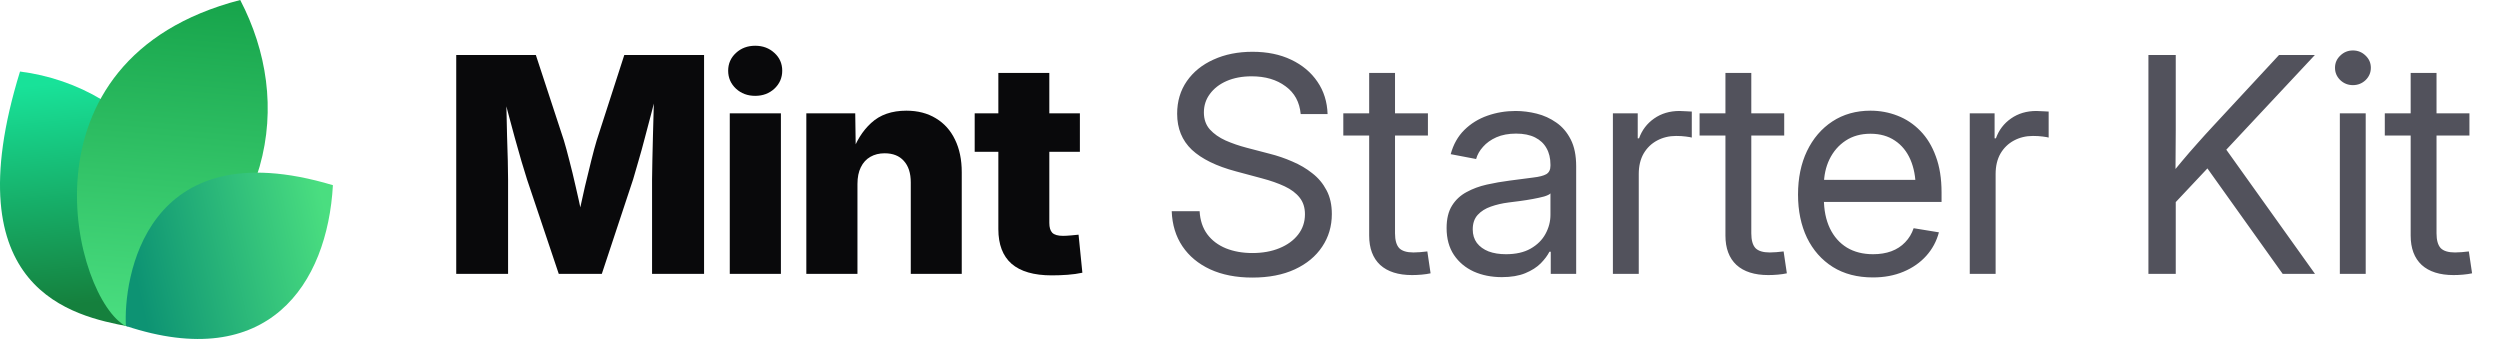
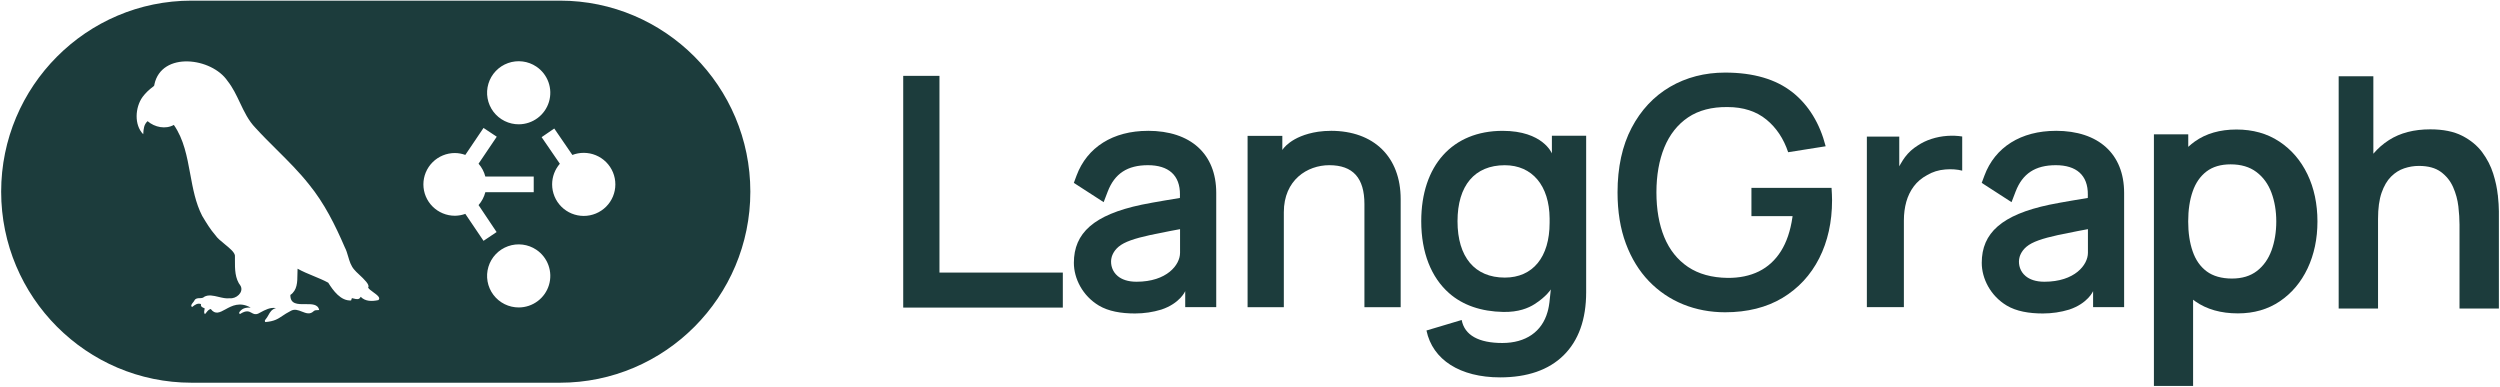
- <svg xmlns="http://www.w3.org/2000/svg" width="177" height="24" viewBox="0 0 177 24" fill="none">
-   <path d="M9.061 23.108C5.268 22.377 -3.391 20.627 1.417 5.064C9.634 6.099 16.973 14.064 9.061 23.108Z" fill="url(#paint0_linear_17557_2020)" />
-   <path d="M8.919 23.094C5.276 21.222 0.784 4.209 17.007 0C20.757 7.193 19.621 16.545 8.919 23.094Z" fill="url(#paint1_linear_17557_2020)" />
-   <path d="M8.914 23.079C8.735 19.882 10.159 9.085 23.57 13.111C23.181 20.123 18.984 26.418 8.914 23.079Z" fill="url(#paint2_linear_17557_2020)" />
-   <path d="M32.301 19.392V3.894H37.938L39.925 9.948C40.036 10.315 40.164 10.787 40.31 11.362C40.462 11.938 40.611 12.552 40.757 13.204C40.91 13.855 41.048 14.483 41.173 15.086C41.305 15.682 41.412 16.192 41.495 16.615H40.695C40.771 16.192 40.871 15.682 40.996 15.086C41.128 14.49 41.267 13.866 41.412 13.214C41.565 12.562 41.714 11.948 41.86 11.373C42.005 10.79 42.133 10.315 42.244 9.948L44.2 3.894H49.848V19.392H46.166V12.704C46.166 12.357 46.173 11.917 46.187 11.383C46.2 10.849 46.214 10.27 46.228 9.646C46.249 9.022 46.266 8.391 46.28 7.753C46.301 7.115 46.311 6.519 46.311 5.964H46.623C46.485 6.561 46.332 7.181 46.166 7.826C45.999 8.471 45.833 9.102 45.666 9.719C45.507 10.336 45.351 10.901 45.198 11.414C45.053 11.928 44.928 12.357 44.824 12.704L42.608 19.392H39.561L37.314 12.704C37.203 12.357 37.072 11.928 36.919 11.414C36.773 10.901 36.614 10.34 36.441 9.729C36.274 9.112 36.104 8.481 35.931 7.836C35.764 7.192 35.608 6.567 35.463 5.964H35.827C35.834 6.512 35.844 7.105 35.858 7.743C35.872 8.374 35.886 9.005 35.9 9.636C35.92 10.26 35.938 10.839 35.952 11.373C35.965 11.907 35.972 12.351 35.972 12.704V19.392H32.301ZM51.668 19.392V8.024H55.288V19.392H51.668ZM53.468 6.786C52.927 6.786 52.473 6.616 52.105 6.276C51.738 5.93 51.554 5.507 51.554 5.007C51.554 4.508 51.738 4.088 52.105 3.749C52.473 3.409 52.927 3.239 53.468 3.239C54.009 3.239 54.463 3.409 54.83 3.749C55.198 4.082 55.382 4.501 55.382 5.007C55.382 5.507 55.198 5.93 54.83 6.276C54.463 6.616 54.009 6.786 53.468 6.786ZM60.708 13.027V19.392H57.088V8.024H60.551L60.593 10.967H60.281C60.593 10.024 61.061 9.268 61.685 8.7C62.309 8.124 63.138 7.836 64.171 7.836C64.975 7.836 65.672 8.017 66.262 8.377C66.851 8.731 67.302 9.234 67.614 9.885C67.933 10.537 68.092 11.307 68.092 12.194V19.392H64.483V12.912C64.483 12.26 64.32 11.754 63.994 11.394C63.675 11.033 63.221 10.853 62.632 10.853C62.25 10.853 61.914 10.936 61.623 11.102C61.332 11.269 61.106 11.515 60.947 11.841C60.787 12.16 60.708 12.555 60.708 13.027ZM76.456 8.024V10.749H69.008V8.024H76.456ZM70.683 5.163H74.292V15.783C74.292 16.102 74.361 16.334 74.5 16.48C74.646 16.625 74.899 16.698 75.259 16.698C75.405 16.698 75.596 16.688 75.831 16.667C76.074 16.646 76.251 16.629 76.362 16.615L76.632 19.309C76.313 19.378 75.963 19.427 75.582 19.455C75.207 19.482 74.836 19.496 74.469 19.496C73.2 19.496 72.25 19.222 71.619 18.674C70.995 18.127 70.683 17.308 70.683 16.22V5.163Z" fill="#09090B" />
-   <path d="M88.667 19.652C87.523 19.652 86.528 19.458 85.682 19.07C84.843 18.681 84.188 18.137 83.716 17.437C83.245 16.736 82.992 15.908 82.957 14.951H84.933C84.968 15.596 85.148 16.14 85.474 16.584C85.8 17.021 86.24 17.354 86.795 17.582C87.35 17.804 87.974 17.915 88.667 17.915C89.388 17.915 90.026 17.801 90.581 17.572C91.143 17.343 91.583 17.024 91.902 16.615C92.228 16.199 92.391 15.717 92.391 15.169C92.391 14.698 92.266 14.306 92.017 13.994C91.767 13.675 91.413 13.408 90.956 13.193C90.498 12.978 89.954 12.787 89.323 12.621L87.502 12.132C86.123 11.765 85.082 11.255 84.382 10.603C83.689 9.944 83.342 9.095 83.342 8.055C83.342 7.174 83.571 6.404 84.028 5.746C84.486 5.087 85.117 4.577 85.921 4.217C86.726 3.849 87.645 3.666 88.678 3.666C89.718 3.666 90.63 3.853 91.413 4.227C92.204 4.602 92.824 5.122 93.275 5.787C93.726 6.446 93.965 7.209 93.993 8.076H92.089C92.013 7.23 91.656 6.574 91.018 6.11C90.387 5.638 89.586 5.403 88.615 5.403C87.95 5.403 87.36 5.513 86.847 5.735C86.341 5.957 85.946 6.262 85.661 6.651C85.377 7.032 85.235 7.469 85.235 7.961C85.235 8.447 85.377 8.849 85.661 9.168C85.946 9.48 86.317 9.74 86.774 9.948C87.232 10.149 87.724 10.319 88.251 10.457L89.884 10.884C90.439 11.023 90.977 11.206 91.496 11.435C92.023 11.657 92.495 11.934 92.911 12.267C93.334 12.593 93.67 12.995 93.92 13.474C94.17 13.945 94.294 14.504 94.294 15.149C94.294 16.015 94.066 16.788 93.608 17.468C93.157 18.148 92.512 18.681 91.673 19.07C90.834 19.458 89.832 19.652 88.667 19.652ZM101.097 8.024V9.594H95.106V8.024H101.097ZM96.937 5.163H98.767V16.521C98.767 17 98.865 17.347 99.059 17.562C99.26 17.77 99.6 17.874 100.078 17.874C100.21 17.874 100.366 17.867 100.546 17.853C100.733 17.832 100.903 17.815 101.056 17.801L101.285 19.351C101.097 19.392 100.886 19.423 100.65 19.444C100.414 19.465 100.189 19.475 99.974 19.475C98.996 19.475 98.244 19.236 97.717 18.758C97.197 18.272 96.937 17.579 96.937 16.677V5.163ZM106.33 19.621C105.595 19.621 104.932 19.489 104.343 19.226C103.754 18.955 103.285 18.564 102.939 18.05C102.592 17.53 102.419 16.896 102.419 16.147C102.419 15.495 102.547 14.965 102.804 14.556C103.06 14.146 103.403 13.828 103.833 13.599C104.263 13.363 104.742 13.186 105.269 13.068C105.796 12.95 106.333 12.857 106.881 12.787C107.574 12.69 108.132 12.617 108.555 12.569C108.978 12.52 109.287 12.441 109.481 12.33C109.675 12.212 109.772 12.014 109.772 11.737V11.654C109.772 11.203 109.679 10.815 109.492 10.489C109.311 10.163 109.041 9.91 108.68 9.729C108.32 9.549 107.872 9.459 107.338 9.459C106.805 9.459 106.34 9.546 105.945 9.719C105.556 9.892 105.241 10.118 104.998 10.395C104.755 10.665 104.593 10.953 104.509 11.258L102.71 10.915C102.897 10.222 103.22 9.65 103.677 9.199C104.135 8.748 104.679 8.412 105.31 8.19C105.941 7.968 106.607 7.857 107.307 7.857C107.8 7.857 108.295 7.92 108.795 8.044C109.301 8.169 109.765 8.381 110.188 8.679C110.611 8.97 110.951 9.369 111.208 9.875C111.464 10.374 111.593 11.005 111.593 11.768V19.392H109.793V17.822H109.7C109.568 18.085 109.363 18.359 109.086 18.643C108.809 18.921 108.444 19.153 107.994 19.34C107.543 19.527 106.988 19.621 106.33 19.621ZM106.621 17.998C107.321 17.998 107.904 17.867 108.368 17.603C108.84 17.333 109.19 16.986 109.419 16.563C109.654 16.133 109.772 15.682 109.772 15.211V13.692C109.703 13.769 109.554 13.841 109.325 13.911C109.096 13.973 108.829 14.032 108.524 14.088C108.226 14.143 107.921 14.192 107.609 14.233C107.304 14.275 107.033 14.309 106.798 14.337C106.354 14.393 105.938 14.49 105.549 14.628C105.168 14.76 104.86 14.954 104.624 15.211C104.388 15.467 104.27 15.811 104.27 16.241C104.27 16.615 104.367 16.934 104.561 17.198C104.762 17.461 105.04 17.662 105.393 17.801C105.747 17.933 106.156 17.998 106.621 17.998ZM114.193 19.392V8.024H115.951V9.792H116.045C116.253 9.209 116.61 8.741 117.116 8.388C117.622 8.034 118.219 7.857 118.905 7.857C119.058 7.857 119.217 7.864 119.384 7.878C119.55 7.885 119.682 7.892 119.779 7.899V9.74C119.716 9.719 119.578 9.695 119.363 9.667C119.155 9.639 118.922 9.625 118.666 9.625C118.174 9.625 117.726 9.733 117.324 9.948C116.922 10.163 116.603 10.471 116.367 10.874C116.138 11.276 116.024 11.758 116.024 12.319V19.392H114.193ZM126.322 8.024V9.594H120.33V8.024H126.322ZM122.161 5.163H123.992V16.521C123.992 17 124.089 17.347 124.283 17.562C124.484 17.77 124.824 17.874 125.302 17.874C125.434 17.874 125.59 17.867 125.77 17.853C125.958 17.832 126.127 17.815 126.28 17.801L126.509 19.351C126.322 19.392 126.11 19.423 125.874 19.444C125.639 19.465 125.413 19.475 125.198 19.475C124.221 19.475 123.468 19.236 122.941 18.758C122.421 18.272 122.161 17.579 122.161 16.677V5.163ZM132.604 19.642C131.502 19.642 130.555 19.396 129.765 18.903C128.974 18.404 128.364 17.714 127.934 16.834C127.511 15.946 127.3 14.927 127.3 13.775C127.3 12.611 127.511 11.584 127.934 10.697C128.364 9.802 128.964 9.102 129.734 8.596C130.51 8.089 131.408 7.836 132.428 7.836C133.1 7.836 133.738 7.954 134.341 8.19C134.952 8.426 135.489 8.783 135.954 9.261C136.425 9.74 136.793 10.343 137.056 11.071C137.327 11.792 137.462 12.645 137.462 13.63V14.296H128.433V12.735H136.463L135.631 13.297C135.631 12.541 135.506 11.876 135.257 11.3C135.007 10.725 134.643 10.277 134.165 9.958C133.686 9.632 133.107 9.469 132.428 9.469C131.748 9.469 131.162 9.632 130.67 9.958C130.177 10.284 129.796 10.725 129.526 11.279C129.262 11.827 129.13 12.441 129.13 13.12V14.046C129.13 14.864 129.273 15.572 129.557 16.168C129.841 16.757 130.243 17.211 130.763 17.53C131.283 17.842 131.901 17.998 132.615 17.998C133.093 17.998 133.523 17.929 133.905 17.79C134.293 17.645 134.619 17.433 134.882 17.156C135.153 16.879 135.354 16.546 135.486 16.157L137.275 16.449C137.108 17.08 136.81 17.634 136.38 18.113C135.95 18.591 135.413 18.966 134.768 19.236C134.123 19.507 133.402 19.642 132.604 19.642ZM139.459 19.392V8.024H141.217V9.792H141.311C141.519 9.209 141.876 8.741 142.382 8.388C142.888 8.034 143.485 7.857 144.171 7.857C144.324 7.857 144.483 7.864 144.649 7.878C144.816 7.885 144.948 7.892 145.045 7.899V9.74C144.982 9.719 144.844 9.695 144.629 9.667C144.421 9.639 144.188 9.625 143.932 9.625C143.439 9.625 142.992 9.733 142.59 9.948C142.188 10.163 141.869 10.471 141.633 10.874C141.404 11.276 141.29 11.758 141.29 12.319V19.392H139.459ZM153.429 14.961V12.715C153.783 12.257 154.136 11.82 154.49 11.404C154.844 10.981 155.204 10.565 155.572 10.156C155.939 9.74 156.314 9.327 156.695 8.918L161.355 3.894H163.893L157.277 10.967H157.184L153.429 14.961ZM152.108 19.392V3.894H154.043V9.241L154.022 12.559L154.043 13.505V19.392H152.108ZM161.615 19.392L155.967 11.477L157.173 9.969L163.903 19.392H161.615ZM165.661 19.392V8.024H167.492V19.392H165.661ZM166.587 6.027C166.24 6.027 165.942 5.909 165.692 5.673C165.443 5.43 165.318 5.139 165.318 4.799C165.318 4.459 165.443 4.172 165.692 3.936C165.942 3.693 166.24 3.572 166.587 3.572C166.934 3.572 167.232 3.693 167.482 3.936C167.731 4.172 167.856 4.459 167.856 4.799C167.856 5.139 167.731 5.43 167.482 5.673C167.232 5.909 166.934 6.027 166.587 6.027ZM174.836 8.024V9.594H168.844V8.024H174.836ZM170.675 5.163H172.506V16.521C172.506 17 172.603 17.347 172.797 17.562C172.998 17.77 173.338 17.874 173.816 17.874C173.948 17.874 174.104 17.867 174.284 17.853C174.472 17.832 174.641 17.815 174.794 17.801L175.023 19.351C174.836 19.392 174.624 19.423 174.388 19.444C174.153 19.465 173.927 19.475 173.712 19.475C172.735 19.475 171.982 19.236 171.455 18.758C170.935 18.272 170.675 17.579 170.675 16.677V5.163Z" fill="#52525C" />
-   <defs>
-     <linearGradient id="paint0_linear_17557_2020" x1="3.776" y1="5.916" x2="5.232" y2="21.559" gradientUnits="userSpaceOnUse">
-       <stop stop-color="#18E299" />
-       <stop offset="1" stop-color="#15803D" />
-     </linearGradient>
-     <linearGradient id="paint1_linear_17557_2020" x1="12.171" y1="-0.718" x2="10.19" y2="22.983" gradientUnits="userSpaceOnUse">
-       <stop stop-color="#16A34A" />
-       <stop offset="1" stop-color="#4ADE80" />
-     </linearGradient>
-     <linearGradient id="paint2_linear_17557_2020" x1="23.133" y1="15.353" x2="9.338" y2="18.52" gradientUnits="userSpaceOnUse">
-       <stop stop-color="#4ADE80" />
-       <stop offset="1" stop-color="#0D9373" />
-     </linearGradient>
-   </defs>
+ <svg xmlns="http://www.w3.org/2000/svg" width="100%" height="100%" viewBox="0 0 1622 251" version="1.1" xml:space="preserve" style="fill-rule:evenodd;clip-rule:evenodd;stroke-linejoin:round;stroke-miterlimit:2;">
+   <path d="M124.272,0.412L363.303,0.412C431.414,0.412 486.823,56.016 486.823,124.36C486.823,192.705 431.414,248.308 363.303,248.308L124.272,248.308C56.161,248.308 0.753,192.705 0.753,124.36C0.753,56.016 56.161,0.412 124.272,0.412ZM234.017,192.549C237.018,195.705 241.46,195.549 245.395,194.731L245.434,194.751C247.261,193.265 244.664,191.383 242.185,189.586C240.698,188.509 239.253,187.461 238.829,186.548C240.202,184.874 236.142,181.074 232.982,178.115C231.655,176.873 230.487,175.78 229.945,175.054C227.697,172.606 226.793,169.517 225.883,166.41C225.28,164.349 224.675,162.279 223.672,160.383C217.496,146.044 210.424,131.822 200.507,119.684C194.134,111.617 186.861,104.393 179.585,97.166C174.894,92.507 170.203,87.847 165.75,82.96C161.169,78.23 158.412,72.404 155.65,66.568C153.338,61.682 151.023,56.79 147.632,52.528C137.364,37.332 104.946,33.182 100.192,54.652C100.211,55.314 99.997,55.743 99.412,56.171C96.782,58.1 94.444,60.282 92.477,62.932C87.665,69.653 86.924,81.051 92.925,87.09C92.933,86.961 92.942,86.831 92.95,86.703C93.151,83.653 93.338,80.802 95.75,78.615C100.387,82.609 107.42,84.031 112.797,81.051C119.28,90.351 121.345,101.593 123.418,112.873C125.144,122.271 126.875,131.694 131.169,140.044C131.258,140.191 131.346,140.339 131.435,140.487C133.959,144.689 136.524,148.959 139.761,152.629C140.937,154.452 143.351,156.42 145.761,158.384C148.941,160.975 152.114,163.561 152.424,165.8C152.439,166.774 152.434,167.761 152.43,168.754C152.405,174.633 152.379,180.721 156.146,185.555C158.23,189.783 153.126,194.03 149.015,193.504C146.761,193.816 144.299,193.222 141.854,192.633C138.508,191.826 135.195,191.026 132.494,192.569C131.736,193.389 130.648,193.418 129.554,193.446C128.257,193.481 126.953,193.515 126.181,194.868C126.023,195.27 125.653,195.724 125.268,196.196C124.422,197.232 123.506,198.355 124.603,199.212C124.702,199.138 124.8,199.063 124.897,198.988C126.56,197.719 128.145,196.509 130.39,197.264C130.091,198.922 131.162,199.367 132.233,199.811C132.419,199.888 132.606,199.966 132.786,200.05C132.775,200.435 132.699,200.824 132.623,201.209C132.443,202.13 132.267,203.033 132.981,203.829C133.32,203.485 133.62,203.097 133.92,202.709C134.655,201.759 135.394,200.805 136.722,200.459C139.642,204.359 142.584,202.739 146.276,200.707C150.44,198.414 155.557,195.596 162.672,199.582C159.945,199.446 157.509,199.777 155.678,202.037C155.23,202.544 154.84,203.128 155.639,203.791C159.849,201.063 161.6,202.043 163.249,202.966C164.439,203.632 165.575,204.268 167.543,203.459C168.008,203.217 168.473,202.966 168.939,202.714C172.1,201.009 175.305,199.28 179.057,199.875C176.254,200.683 175.257,202.459 174.169,204.399C173.63,205.358 173.07,206.356 172.258,207.297C171.829,207.726 171.634,208.233 172.121,208.953C177.99,208.465 180.208,206.977 183.204,204.967C184.633,204.008 186.24,202.929 188.506,201.784C191.011,200.242 193.515,201.228 195.942,202.184C198.575,203.221 201.117,204.221 203.469,201.92C204.212,201.22 205.143,201.212 206.071,201.203C206.409,201.2 206.746,201.197 207.073,201.16C206.341,197.24 202.212,197.286 198.021,197.333C193.174,197.387 188.243,197.442 188.389,191.361C192.893,188.285 192.935,182.946 192.974,177.9C192.984,176.682 192.993,175.481 193.065,174.333C196.378,176.18 199.882,177.624 203.364,179.058C206.64,180.408 209.897,181.75 212.957,183.412C216.152,188.555 221.139,195.374 227.783,194.926C227.958,194.4 228.114,193.952 228.309,193.426C228.692,193.493 229.096,193.595 229.508,193.699C231.251,194.141 233.119,194.614 234.017,192.549ZM364.23,134.099C368.077,137.937 373.294,140.093 378.734,140.093C384.174,140.093 389.392,137.937 393.239,134.099C397.085,130.262 399.246,125.057 399.246,119.63C399.246,114.203 397.085,108.998 393.239,105.161C389.392,101.323 384.174,99.167 378.734,99.167C376.187,99.167 373.688,99.64 371.357,100.537L359.6,83.375L351.406,88.989L363.224,106.239C360.008,109.945 358.222,114.696 358.222,119.63C358.222,125.057 360.383,130.262 364.23,134.099ZM327.422,78.523C330.3,79.945 333.473,80.673 336.684,80.648C341.067,80.615 345.323,79.182 348.83,76.559C352.336,73.937 354.909,70.263 356.17,66.076C357.432,61.889 357.316,57.409 355.839,53.293C354.363,49.176 351.604,45.64 347.966,43.201C345.3,41.414 342.251,40.277 339.063,39.881C335.876,39.484 332.64,39.84 329.616,40.92C326.592,41.999 323.864,43.772 321.652,46.095C319.44,48.419 317.806,51.228 316.882,54.296C315.957,57.365 315.768,60.607 316.33,63.762C316.891,66.917 318.187,69.896 320.114,72.46C322.04,75.024 324.543,77.101 327.422,78.523ZM327.422,197.347C330.3,198.769 333.473,199.497 336.684,199.472C341.067,199.438 345.323,198.005 348.83,195.383C352.336,192.761 354.909,189.087 356.17,184.9C357.432,180.713 357.316,176.233 355.839,172.117C354.363,168 351.604,164.464 347.966,162.025C345.3,160.238 342.251,159.101 339.063,158.704C335.876,158.308 332.64,158.664 329.616,159.743C326.592,160.823 323.864,162.596 321.652,164.919C319.44,167.243 317.806,170.052 316.882,173.12C315.957,176.189 315.768,179.431 316.33,182.586C316.891,185.741 318.187,188.72 320.114,191.284C322.04,193.848 324.543,195.924 327.422,197.347ZM346.279,124.718L346.279,114.544L314.885,114.544C314.095,111.46 312.589,108.602 310.487,106.202L322.299,88.704L313.709,83.007L301.897,100.505C299.733,99.723 297.451,99.31 295.148,99.284C289.724,99.284 284.522,101.428 280.686,105.243C276.85,109.059 274.696,114.235 274.696,119.631C274.696,125.027 276.85,130.202 280.686,134.018C284.522,137.834 289.724,139.978 295.148,139.978C297.451,139.952 299.733,139.539 301.897,138.757L313.709,156.255L322.196,150.558L310.487,133.06C312.589,130.659 314.095,127.802 314.885,124.718L346.279,124.718Z" style="fill:rgb(28,60,60);" />
+   <path d="M1162.91,59.854C1152.25,51.379 1137.56,47.093 1119.24,47.093C1106.04,47.093 1094.02,50.21 1083.51,56.347C1073.01,62.484 1064.62,71.446 1058.58,82.96C1052.52,94.494 1049.46,108.579 1049.46,124.847C1049.46,137.258 1051.27,148.421 1054.86,158.026C1058.42,167.611 1063.47,175.814 1069.82,182.418C1076.17,189.003 1083.65,194.069 1092.07,197.478C1100.48,200.888 1109.64,202.602 1119.26,202.602C1133.64,202.602 1146.15,199.465 1156.46,193.289C1166.76,187.114 1174.77,178.463 1180.3,167.573C1185.84,156.662 1188.64,144.018 1188.64,129.971C1188.64,129.562 1188.6,128.276 1188.54,126.114C1188.49,124.38 1188.41,122.958 1188.31,121.905L1136.33,121.905L1136.33,140.219L1163.02,140.219L1162.91,141.057C1161.64,149.766 1159.15,157.13 1155.48,162.955C1151.8,168.8 1146.97,173.222 1141.16,176.086C1135.36,178.95 1128.46,180.373 1120.84,180.295C1110.63,180.158 1101.98,177.762 1095.16,173.164C1088.35,168.566 1083.16,162.078 1079.77,153.837C1076.4,145.655 1074.69,135.894 1074.69,124.828C1074.69,113.762 1076.42,103.943 1079.81,95.662C1083.24,87.344 1088.4,80.778 1095.2,76.18C1102,71.582 1110.65,69.322 1120.84,69.459C1131.01,69.459 1139.51,72.206 1146.09,77.622C1152.52,82.901 1157.24,90.013 1160.16,98.76L1184.49,94.903C1180.65,79.96 1173.41,68.153 1162.91,59.815L1162.91,59.854Z" style="fill:rgb(28,60,60);fill-rule:nonzero;" />
+   <path d="M1478.8,91.825C1470.94,86.623 1461.69,84.031 1451.01,84.031C1440.34,84.031 1431.26,86.623 1423.97,91.825C1422.47,92.896 1421.09,94.046 1419.74,95.273L1419.74,87.168L1397.46,87.168L1397.46,250.412L1422.88,250.412L1422.88,194.439C1423.33,194.79 1423.78,195.14 1424.24,195.472C1431.71,200.712 1440.94,203.323 1451.97,203.323C1462.35,203.323 1471.43,200.712 1479.17,195.472C1486.9,190.231 1492.9,183.12 1497.17,174.119C1501.41,165.118 1503.56,154.967 1503.56,143.668C1503.56,132.368 1501.39,122.022 1497.07,113.06C1492.74,104.098 1486.67,97.026 1478.81,91.825L1478.8,91.825ZM1473.77,162.468C1471.7,168.079 1468.55,172.541 1464.3,175.814C1460.05,179.087 1454.64,180.723 1448.07,180.723C1441.51,180.723 1435.84,179.165 1431.69,176.067C1427.54,172.969 1424.5,168.625 1422.59,163.033C1420.66,157.461 1419.7,150.993 1419.7,143.668C1419.7,136.342 1420.66,129.796 1422.59,124.263C1424.5,118.71 1427.5,114.385 1431.53,111.288C1435.58,108.19 1440.8,106.631 1447.23,106.631C1453.99,106.631 1459.59,108.287 1463.97,111.599C1468.37,114.911 1471.61,119.373 1473.71,125.003C1475.79,130.614 1476.85,136.849 1476.85,143.687C1476.85,150.525 1475.81,156.857 1473.77,162.468Z" style="fill:rgb(28,60,60);fill-rule:nonzero;" />
+   <path d="M1620.55,126.464C1620.1,122.1 1619.11,117.483 1617.57,112.593C1616.03,107.703 1613.65,103.105 1610.46,98.78C1607.24,94.455 1602.92,90.889 1597.48,88.103C1592.05,85.317 1585.13,83.915 1576.77,83.915C1566.17,83.915 1557.23,86.233 1549.98,90.87C1546.09,93.364 1542.72,96.325 1539.83,99.735L1539.83,49.489L1517.33,49.489L1517.33,200.167L1542.87,200.167L1542.87,142.089C1542.87,135.193 1543.63,129.523 1545.17,125.081C1546.71,120.659 1548.74,117.171 1551.29,114.619C1553.84,112.067 1556.69,110.274 1559.82,109.222C1562.96,108.17 1566.14,107.644 1569.35,107.644C1575.35,107.644 1580.1,108.93 1583.63,111.521C1587.16,114.113 1589.81,117.405 1591.58,121.419C1593.35,125.432 1594.48,129.601 1594.99,133.926C1595.48,138.251 1595.73,142.187 1595.73,145.752L1595.73,200.167L1621.27,200.167L1621.27,137.063C1621.27,134.335 1621.04,130.809 1620.59,126.445L1620.55,126.464Z" style="fill:rgb(28,60,60);fill-rule:nonzero;" />
+   <path d="M1263.38,88.162C1259.91,88.396 1256.5,89.058 1253.21,90.11C1249.91,91.162 1246.89,92.623 1244.19,94.435C1240.99,96.403 1238.24,98.916 1235.98,101.917C1234.99,103.241 1234.08,104.664 1233.18,106.242L1232.24,107.898L1232.24,88.629L1211.22,88.629L1211.22,199.251L1235.24,199.251L1235.24,143.005C1235.24,138.719 1235.77,134.647 1236.8,130.926C1237.85,127.205 1239.49,123.815 1241.69,120.893C1243.89,117.951 1246.78,115.515 1250.28,113.626C1253.75,111.541 1257.75,110.294 1262.11,109.943C1266.18,109.612 1269.86,109.885 1273.08,110.723L1273.08,88.552C1269.94,88.065 1266.69,87.928 1263.38,88.162Z" style="fill:rgb(28,60,60);fill-rule:nonzero;" />
+   <path d="M586.008,49.216L586.008,199.563L689.558,199.563L689.558,176.846L609.524,176.846L609.524,49.216L586.008,49.216Z" style="fill:rgb(28,60,60);fill-rule:nonzero;" />
+   <path d="M744.771,84.889C722.211,84.889 705.319,95.468 698.461,113.918C698.013,115.106 696.708,118.652 696.708,118.652L716.054,131.16L718.684,124.302C723.165,112.612 731.465,107.177 744.771,107.177C758.078,107.177 765.696,113.625 765.559,126.347C765.559,126.874 765.52,128.432 765.52,128.432C765.52,128.432 747.908,131.296 740.661,132.816C709.703,139.362 696.728,151.168 696.728,170.514C696.728,180.821 702.455,191.965 712.898,198.219C719.171,201.979 727.354,203.381 736.374,203.381C742.317,203.381 748.083,202.505 753.441,200.868C765.598,196.835 768.969,188.906 768.969,188.906L768.969,199.271L789.094,199.271L789.094,125.12C789.094,99.91 772.534,84.869 744.791,84.869L744.771,84.889ZM765.618,164.027C765.618,171.82 757.123,182.788 737.349,182.788C731.777,182.788 727.802,181.308 725.172,179.106C721.646,176.164 720.477,171.917 720.964,168.196C721.178,166.579 722.152,163.072 725.795,160.033C729.517,156.916 736.082,154.714 746.233,152.493C754.591,150.681 765.618,148.674 765.618,148.674L765.618,164.027Z" style="fill:rgb(28,60,60);fill-rule:nonzero;" />
+   <path d="M1333.81,84.889C1311.25,84.889 1294.35,95.468 1287.5,113.918C1287.05,115.106 1285.74,118.652 1285.74,118.652L1305.09,131.16L1307.72,124.302C1312.2,112.612 1320.5,107.177 1333.81,107.177C1347.11,107.177 1354.73,113.625 1354.59,126.347C1354.59,126.874 1354.56,128.432 1354.56,128.432C1354.56,128.432 1336.94,131.296 1329.7,132.816C1298.74,139.362 1285.76,151.168 1285.76,170.514C1285.76,180.821 1291.49,191.965 1301.93,198.219C1308.21,201.979 1316.39,203.381 1325.41,203.381C1331.35,203.381 1337.12,202.505 1342.48,200.868C1354.63,196.835 1358,188.906 1358,188.906L1358,199.271L1378.13,199.271L1378.13,125.12C1378.13,99.91 1361.57,84.869 1333.83,84.869L1333.81,84.889ZM1354.65,164.027C1354.65,171.82 1346.16,182.788 1326.38,182.788C1320.81,182.788 1316.84,181.308 1314.21,179.106C1310.68,176.164 1309.51,171.917 1310,168.196C1310.21,166.579 1311.19,163.072 1314.83,160.033C1318.55,156.916 1325.12,154.714 1335.27,152.493C1343.63,150.681 1354.65,148.674 1354.65,148.674L1354.65,164.027Z" style="fill:rgb(28,60,60);fill-rule:nonzero;" />
+   <path d="M863.439,84.889C860.634,84.889 857.906,85.084 855.276,85.454C837.255,88.162 831.975,97.319 831.975,97.319L831.975,88.162L809.434,88.162L809.434,199.329L832.949,199.329L832.949,137.667C832.949,116.723 848.223,107.177 862.426,107.177C877.778,107.177 885.24,115.437 885.24,132.407L885.24,199.31L908.756,199.31L908.756,129.172C908.756,101.838 891.397,84.869 863.439,84.869L863.439,84.889Z" style="fill:rgb(28,60,60);fill-rule:nonzero;" />
+   <path d="M1006.87,88.084L1006.87,99.54C1006.87,99.54 1001.1,84.889 974.899,84.889C942.344,84.889 922.102,107.372 922.102,143.531C922.102,163.949 928.628,180.022 940.142,190.172C949.085,198.063 961.047,202.115 975.308,202.388C985.205,202.583 991.635,199.875 995.629,197.322C1003.32,192.432 1006.17,187.776 1006.17,187.776C1006.17,187.776 1005.84,191.419 1005.25,196.348C1004.82,199.914 1004.03,202.427 1004.03,202.427C1000.44,215.168 989.979,222.533 974.704,222.533C959.43,222.533 950.176,217.506 948.344,207.609L925.492,214.428C929.446,233.462 947.312,244.84 973.282,244.84C990.933,244.84 1004.79,240.048 1014.43,230.56C1024.15,221.013 1029.1,207.239 1029.1,189.627L1029.1,88.084L1006.87,88.084ZM1005.39,144.564C1005.39,166.813 994.518,180.1 976.321,180.1C956.819,180.1 945.636,166.774 945.636,143.551C945.636,120.327 956.819,107.196 976.321,107.196C994.09,107.196 1005.23,120.425 1005.39,141.719L1005.39,144.564Z" style="fill:rgb(28,60,60);fill-rule:nonzero;" />
</svg>
